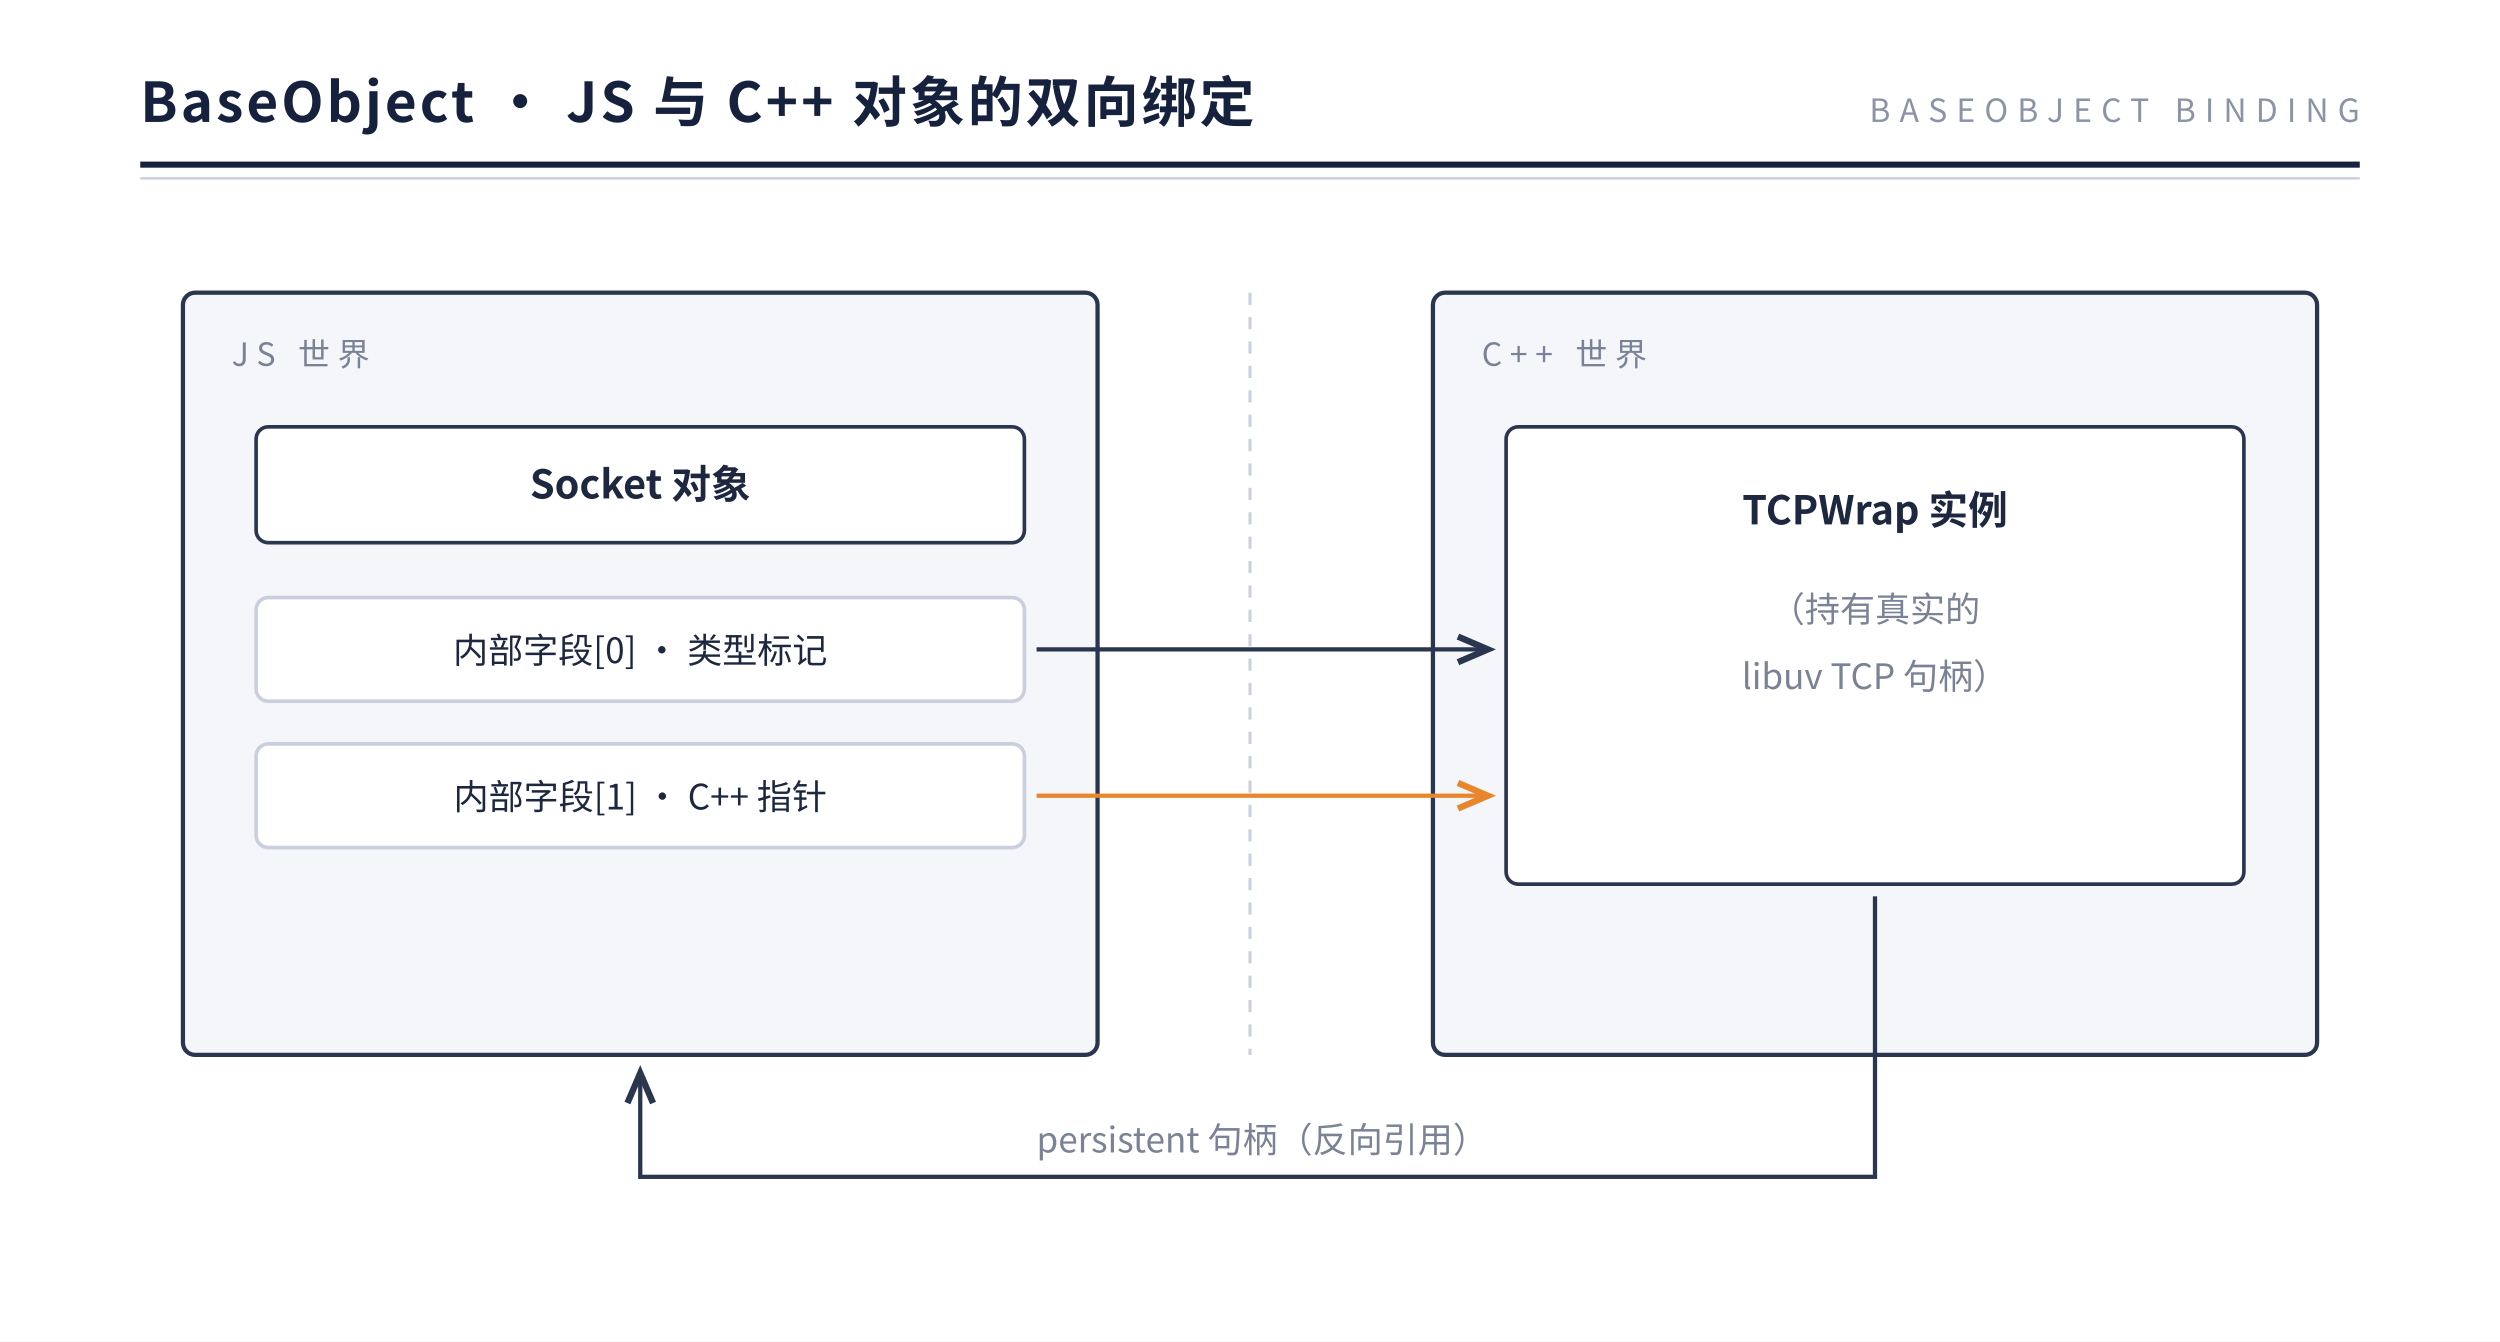
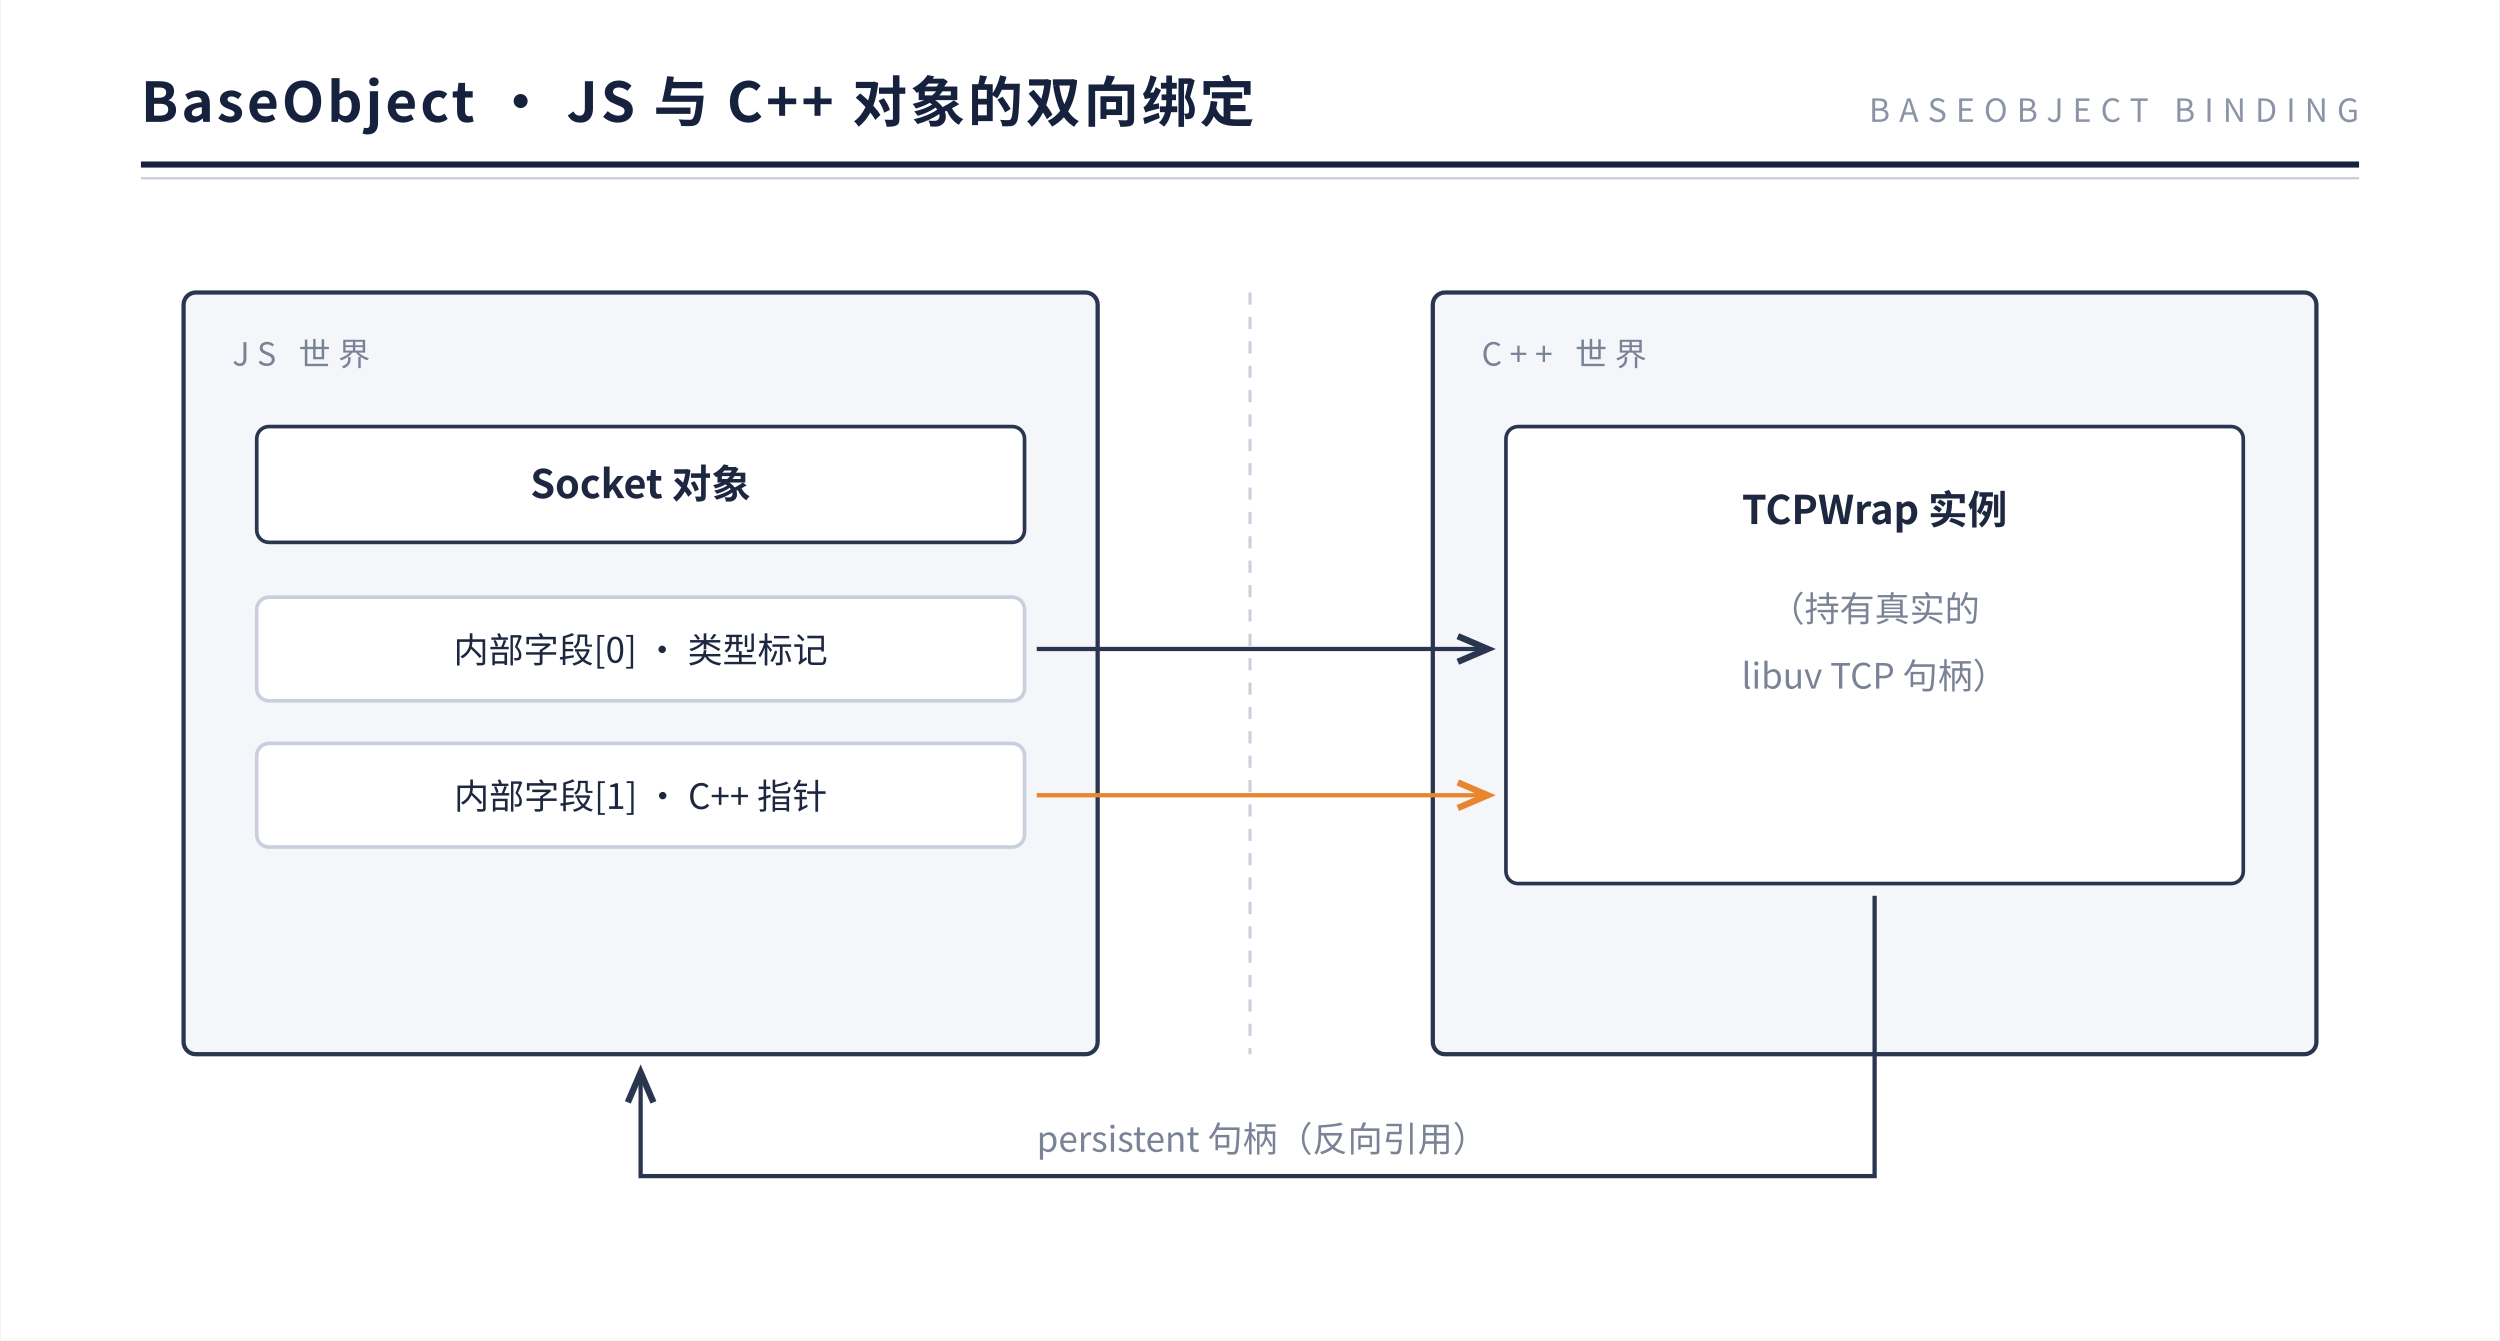
- <svg xmlns="http://www.w3.org/2000/svg" width="820" height="440" viewBox="0 0 820 440" font-family="'Source Han Sans SC','Noto Sans CJK SC',sans-serif">
+ <svg xmlns="http://www.w3.org/2000/svg" viewBox="0 0 820 440" width="800" height="429" font-family="'Source Han Sans SC','Noto Sans CJK SC',sans-serif">
  <defs>
    <marker id="ar" markerWidth="10" markerHeight="10" refX="8" refY="4" orient="auto">
      <path d="M1,1 L8,4 L1,7" fill="none" stroke="#2a3550" stroke-width="1.5" />
    </marker>
    <marker id="ara" markerWidth="10" markerHeight="10" refX="8" refY="4" orient="auto">
      <path d="M1,1 L8,4 L1,7" fill="none" stroke="#e8862e" stroke-width="1.5" />
    </marker>
  </defs>
  <rect x="0" y="0" width="820" height="440" fill="#ffffff" />
  <text x="46" y="40" font-size="18" fill="#16213e" font-weight="800" letter-spacing="1">BaseObject · JS 与 C++ 对象的双向绑定</text>
  <text x="774" y="40" text-anchor="end" font-size="10.5" fill="#8b93a7" letter-spacing="3">BASEOBJECT BINDING</text>
  <line x1="46" y1="54" x2="774" y2="54" stroke="#16213e" stroke-width="2" />
  <line x1="46" y1="58.5" x2="774" y2="58.5" stroke="#c9cfdd" stroke-width="0.8" />
  <rect x="60" y="96" width="300" height="250" rx="4" fill="#f4f6fa" stroke="#2a3550" stroke-width="1.4" />
  <text x="76" y="120" font-size="10.5" fill="#7a8296" letter-spacing="2.5">JS 世界</text>
  <rect x="470" y="96" width="290" height="250" rx="4" fill="#f4f6fa" stroke="#2a3550" stroke-width="1.4" />
  <text x="486" y="120" font-size="10.5" fill="#7a8296" letter-spacing="2.5">C++ 世界</text>
  <line x1="410" y1="96" x2="410" y2="346" stroke="#c9cfdd" stroke-width="1" stroke-dasharray="4 4" />
  <rect x="84" y="140" width="252" height="38" rx="4" fill="#ffffff" stroke="#2a3550" stroke-width="1.2" />
  <text x="210.0" y="163.5" text-anchor="middle" font-size="13" fill="#1d2740" font-weight="700">Socket 对象</text>
  <rect x="84" y="196" width="252" height="34" rx="4" fill="#ffffff" stroke="#c9cfdd" stroke-width="1.2" />
  <text x="210.0" y="217.5" text-anchor="middle" font-size="11.5" fill="#1d2740">内部字段[0] · 类型标记</text>
  <rect x="84" y="244" width="252" height="34" rx="4" fill="#ffffff" stroke="#c9cfdd" stroke-width="1.2" />
  <text x="210.0" y="265.5" text-anchor="middle" font-size="11.5" fill="#1d2740">内部字段[1] · C++ 指针</text>
  <rect x="494" y="140" width="242" height="150" rx="4" fill="#ffffff" stroke="#2a3550" stroke-width="1.2" />
  <text x="615" y="172" font-size="13" fill="#1d2740" font-weight="700" text-anchor="middle">TCPWrap 实例</text>
  <text x="615" y="204" font-size="11.5" fill="#7a8296" text-anchor="middle">（持有真实的</text>
  <text x="615" y="226" font-size="11.5" fill="#7a8296" text-anchor="middle">libuv TCP 句柄）</text>
  <line x1="340" y1="213" x2="488" y2="213" stroke="#2a3550" stroke-width="1.4" fill="none" marker-end="url(#ar)" />
  <line x1="340" y1="261" x2="488" y2="261" stroke="#e8862e" stroke-width="1.4" fill="none" marker-end="url(#ara)" />
  <path d="M 615 294 V 386 H 210 V 352" fill="none" stroke="#2a3550" stroke-width="1.4" marker-end="url(#ar)" />
  <text x="414" y="378" font-size="11.5" fill="#7a8296" text-anchor="middle">persistent 句柄（反向引用）</text>
</svg>
